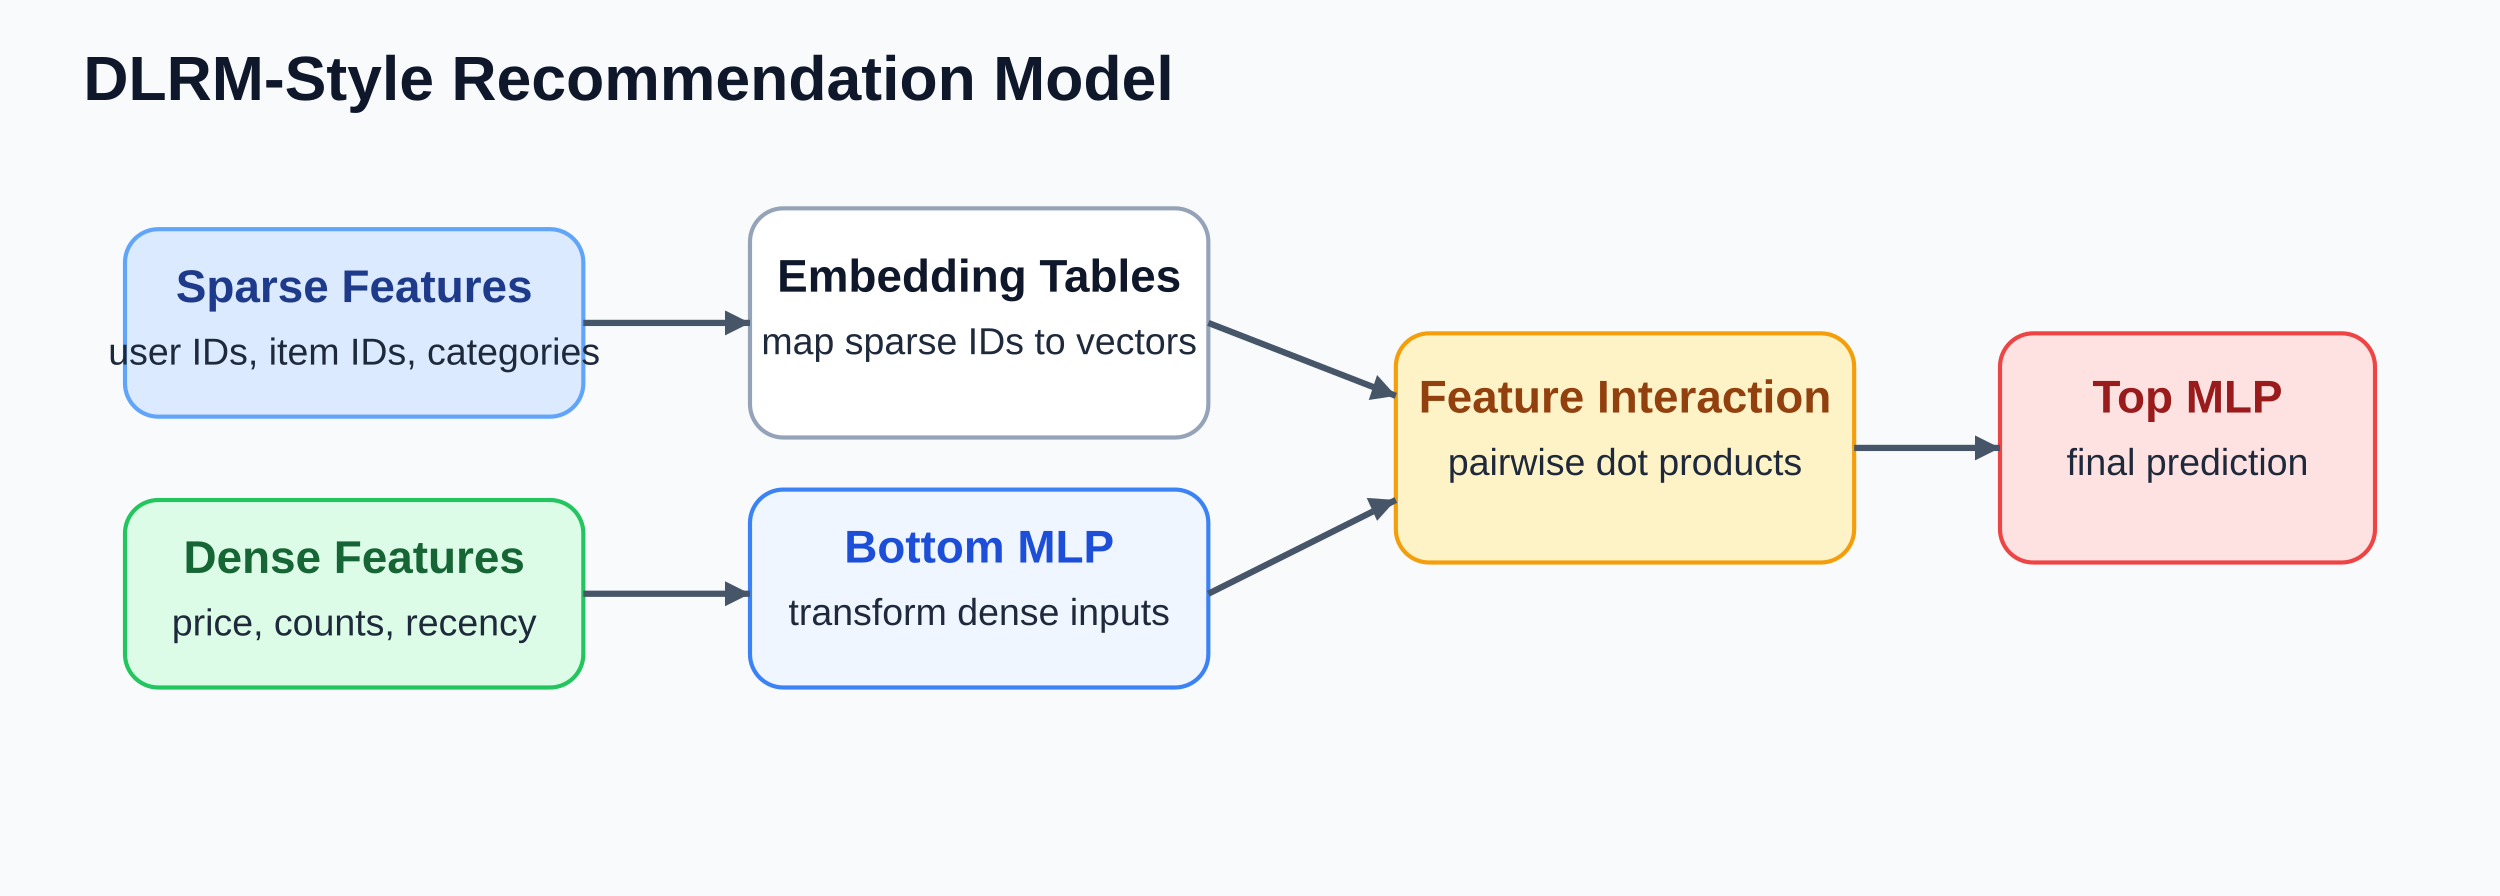
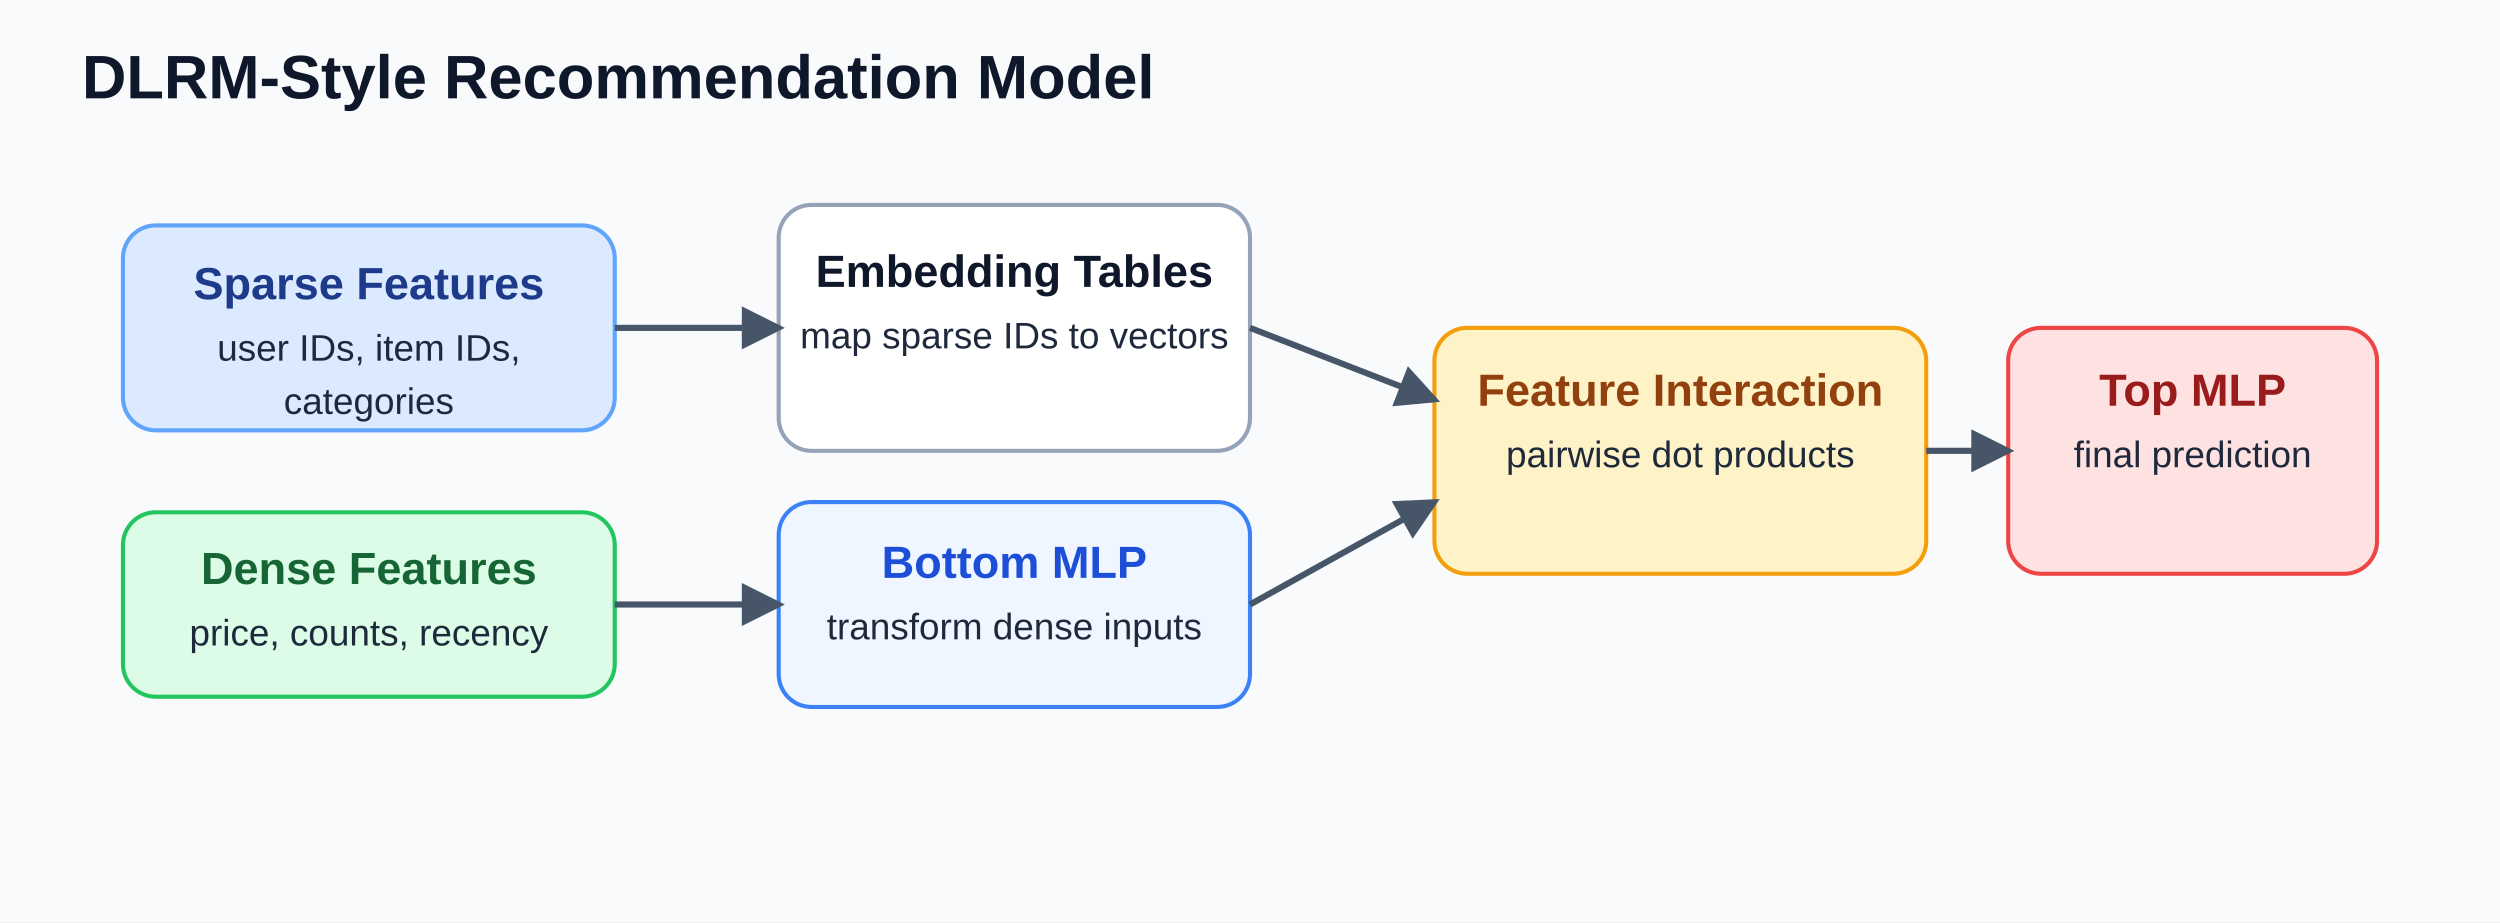
- <svg xmlns="http://www.w3.org/2000/svg" width="1200" height="430" viewBox="0 0 1200 430">
-   <rect width="1200" height="430" fill="#f8fafc" />
+ <svg xmlns="http://www.w3.org/2000/svg" width="1220" height="450" viewBox="0 0 1220 450">
+   <defs>
+     <marker id="arrow" markerWidth="7" markerHeight="7" refX="6" refY="3.5" orient="auto">
+       <polygon points="0 0, 7 3.5, 0 7" fill="#475569" />
+     </marker>
+   </defs>
+   <rect width="1220" height="450" fill="#f8fafc" />
  <text x="40" y="48" font-family="Arial, sans-serif" font-size="30" font-weight="700" fill="#0f172a">DLRM-Style Recommendation Model</text>
-   <rect x="60" y="110" width="220" height="90" rx="16" fill="#dbeafe" stroke="#60a5fa" stroke-width="2" />
-   <text x="170" y="145" text-anchor="middle" font-family="Arial, sans-serif" font-size="22" font-weight="700" fill="#1e3a8a">Sparse Features</text>
-   <text x="170" y="175" text-anchor="middle" font-family="Arial, sans-serif" font-size="18" fill="#1e293b">user IDs, item IDs, categories</text>
-   <rect x="60" y="240" width="220" height="90" rx="16" fill="#dcfce7" stroke="#22c55e" stroke-width="2" />
-   <text x="170" y="275" text-anchor="middle" font-family="Arial, sans-serif" font-size="22" font-weight="700" fill="#166534">Dense Features</text>
-   <text x="170" y="305" text-anchor="middle" font-family="Arial, sans-serif" font-size="18" fill="#1e293b">price, counts, recency</text>
-   <rect x="360" y="100" width="220" height="110" rx="16" fill="#ffffff" stroke="#94a3b8" stroke-width="2" />
-   <text x="470" y="140" text-anchor="middle" font-family="Arial, sans-serif" font-size="22" font-weight="700" fill="#0f172a">Embedding Tables</text>
-   <text x="470" y="170" text-anchor="middle" font-family="Arial, sans-serif" font-size="18" fill="#1e293b">map sparse IDs to vectors</text>
-   <rect x="360" y="235" width="220" height="95" rx="16" fill="#eff6ff" stroke="#3b82f6" stroke-width="2" />
-   <text x="470" y="270" text-anchor="middle" font-family="Arial, sans-serif" font-size="22" font-weight="700" fill="#1d4ed8">Bottom MLP</text>
-   <text x="470" y="300" text-anchor="middle" font-family="Arial, sans-serif" font-size="18" fill="#1e293b">transform dense inputs</text>
-   <rect x="670" y="160" width="220" height="110" rx="16" fill="#fef3c7" stroke="#f59e0b" stroke-width="2" />
-   <text x="780" y="198" text-anchor="middle" font-family="Arial, sans-serif" font-size="22" font-weight="700" fill="#92400e">Feature Interaction</text>
-   <text x="780" y="228" text-anchor="middle" font-family="Arial, sans-serif" font-size="18" fill="#1e293b">pairwise dot products</text>
-   <rect x="960" y="160" width="180" height="110" rx="16" fill="#fee2e2" stroke="#ef4444" stroke-width="2" />
-   <text x="1050" y="198" text-anchor="middle" font-family="Arial, sans-serif" font-size="22" font-weight="700" fill="#991b1b">Top MLP</text>
-   <text x="1050" y="228" text-anchor="middle" font-family="Arial, sans-serif" font-size="18" fill="#1e293b">final prediction</text>
-   <line x1="280" y1="155" x2="360" y2="155" stroke="#475569" stroke-width="3" />
-   <polygon points="360,155 348,149 348,161" fill="#475569" />
-   <line x1="280" y1="285" x2="360" y2="285" stroke="#475569" stroke-width="3" />
-   <polygon points="360,285 348,279 348,291" fill="#475569" />
-   <line x1="580" y1="155" x2="670" y2="190" stroke="#475569" stroke-width="3" />
-   <polygon points="670,190 657,192 661,180" fill="#475569" />
-   <line x1="580" y1="285" x2="670" y2="240" stroke="#475569" stroke-width="3" />
-   <polygon points="670,240 661,250 656,239" fill="#475569" />
-   <line x1="890" y1="215" x2="960" y2="215" stroke="#475569" stroke-width="3" />
-   <polygon points="960,215 948,209 948,221" fill="#475569" />
+   <rect x="60" y="110" width="240" height="100" rx="16" fill="#dbeafe" stroke="#60a5fa" stroke-width="2" />
+   <text x="180" y="146" text-anchor="middle" font-family="Arial, sans-serif" font-size="22" font-weight="700" fill="#1e3a8a">Sparse Features</text>
+   <text x="180" y="176" text-anchor="middle" font-family="Arial, sans-serif" font-size="18" fill="#1e293b">user IDs, item IDs,</text>
+   <text x="180" y="202" text-anchor="middle" font-family="Arial, sans-serif" font-size="18" fill="#1e293b">categories</text>
+   <rect x="60" y="250" width="240" height="90" rx="16" fill="#dcfce7" stroke="#22c55e" stroke-width="2" />
+   <text x="180" y="285" text-anchor="middle" font-family="Arial, sans-serif" font-size="22" font-weight="700" fill="#166534">Dense Features</text>
+   <text x="180" y="315" text-anchor="middle" font-family="Arial, sans-serif" font-size="18" fill="#1e293b">price, counts, recency</text>
+   <rect x="380" y="100" width="230" height="120" rx="16" fill="#ffffff" stroke="#94a3b8" stroke-width="2" />
+   <text x="495" y="140" text-anchor="middle" font-family="Arial, sans-serif" font-size="22" font-weight="700" fill="#0f172a">Embedding Tables</text>
+   <text x="495" y="170" text-anchor="middle" font-family="Arial, sans-serif" font-size="18" fill="#1e293b">map sparse IDs to vectors</text>
+   <rect x="380" y="245" width="230" height="100" rx="16" fill="#eff6ff" stroke="#3b82f6" stroke-width="2" />
+   <text x="495" y="282" text-anchor="middle" font-family="Arial, sans-serif" font-size="22" font-weight="700" fill="#1d4ed8">Bottom MLP</text>
+   <text x="495" y="312" text-anchor="middle" font-family="Arial, sans-serif" font-size="18" fill="#1e293b">transform dense inputs</text>
+   <rect x="700" y="160" width="240" height="120" rx="16" fill="#fef3c7" stroke="#f59e0b" stroke-width="2" />
+   <text x="820" y="198" text-anchor="middle" font-family="Arial, sans-serif" font-size="22" font-weight="700" fill="#92400e">Feature Interaction</text>
+   <text x="820" y="228" text-anchor="middle" font-family="Arial, sans-serif" font-size="18" fill="#1e293b">pairwise dot products</text>
+   <rect x="980" y="160" width="180" height="120" rx="16" fill="#fee2e2" stroke="#ef4444" stroke-width="2" />
+   <text x="1070" y="198" text-anchor="middle" font-family="Arial, sans-serif" font-size="22" font-weight="700" fill="#991b1b">Top MLP</text>
+   <text x="1070" y="228" text-anchor="middle" font-family="Arial, sans-serif" font-size="18" fill="#1e293b">final prediction</text>
+   <path d="M300 160 L380 160" stroke="#475569" stroke-width="3" fill="none" marker-end="url(#arrow)" />
+   <path d="M300 295 L380 295" stroke="#475569" stroke-width="3" fill="none" marker-end="url(#arrow)" />
+   <path d="M610 160 L700 195" stroke="#475569" stroke-width="3" fill="none" marker-end="url(#arrow)" />
+   <path d="M610 295 L700 245" stroke="#475569" stroke-width="3" fill="none" marker-end="url(#arrow)" />
+   <path d="M940 220 L980 220" stroke="#475569" stroke-width="3" fill="none" marker-end="url(#arrow)" />
</svg>
